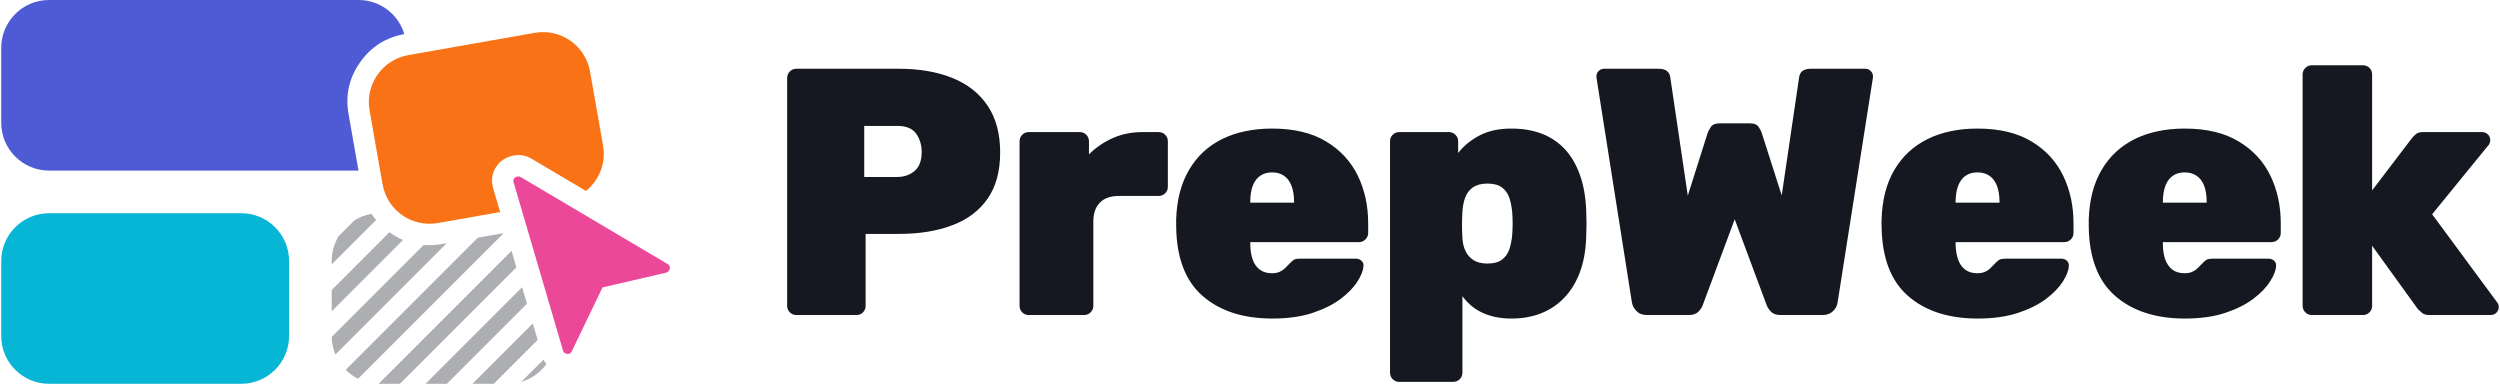
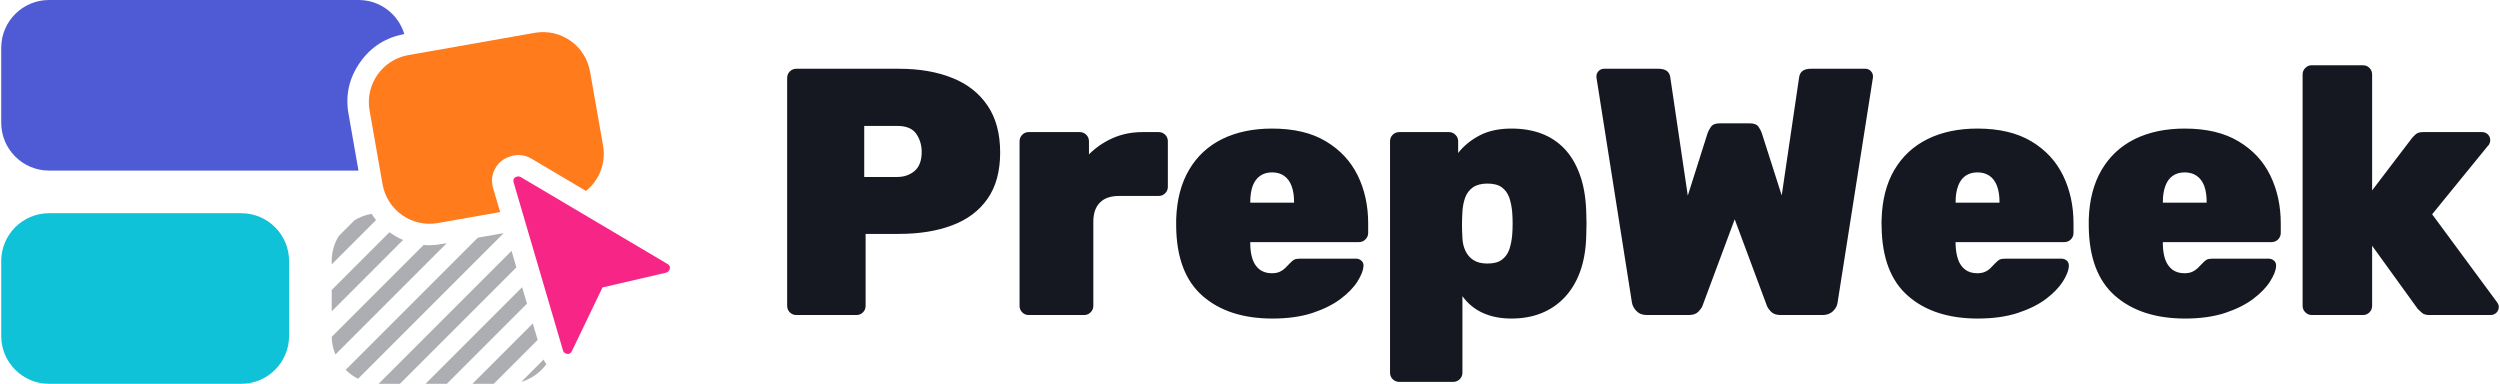
<svg xmlns="http://www.w3.org/2000/svg" viewBox="6 14 234.27 36" width="469" height="72">
  <path d="M10.48 14H39.52C41.55 14 43.26 15.35 43.81 17.2Q41.19 17.67 39.65 19.86Q38.11 22.06 38.58 24.7L39.51 30H10.48C8.01 30 6 27.99 6 25.52V18.48C6 16.01 8.01 14 10.48 14Z" fill="#4f5bd5" />
-   <path d="M10.48 34H28.52C30.99 34 33 36.01 33 38.48V45.52C33 47.99 30.99 50 28.52 50H10.48C8.01 50 6 47.99 6 45.52V38.48C6 36.01 8.01 34 10.48 34Z" fill="#06b6d4" />
+   <path d="M10.48 34H28.52C30.99 34 33 36.01 33 38.48V45.52C33 47.99 30.99 50 28.52 50H10.48C8.01 50 6 47.99 6 45.52V38.48C6 36.01 8.01 34 10.48 34Z" fill="#0fc2d8" />
  <path d="M39.47 49.53C39.04 49.31 38.65 49.03 38.31 48.69L50.71 36.29L53.13 35.87ZM41.48 50C41.45 50 41.43 50 41.4 50L53.87 37.53L54.32 39.08L43.4 50ZM37.35 47.25C37.13 46.74 37.01 46.18 37 45.6L45.62 36.98Q46.44 37.05 47.31 36.89L47.79 36.81ZM45.8 50 54.86 40.94 55.32 42.48 47.8 50ZM37 43.2V41.2L42.42 35.78Q42.44 35.8 42.47 35.82Q43.06 36.24 43.69 36.51ZM50.2 50 55.86 44.34 56.32 45.88 52.2 50ZM40.74 34.06Q40.93 34.36 41.16 34.64L37 38.8V38.48C37 37.62 37.24 36.82 37.66 36.14L39.14 34.66C39.62 34.36 40.16 34.16 40.74 34.06ZM56.88 47.72Q56.98 47.97 57.13 48.17C56.55 48.95 55.73 49.54 54.78 49.82L56.88 47.72Z" fill="#151821" fill-opacity="0.35" />
-   <path d="M44.18 19.17 56.04 17.08C58.48 16.65 60.8 18.27 61.23 20.71L62.45 27.64C62.75 29.31 62.08 30.92 60.85 31.91L55.75 28.89Q54.83 28.35 53.81 28.65Q52.8 28.95 52.33 29.81Q51.85 30.68 52.15 31.69L52.8 33.89L46.96 34.92C44.52 35.35 42.2 33.73 41.77 31.29L40.55 24.36C40.12 21.92 41.75 19.6 44.18 19.17Z" fill="#f97316" />
-   <path d="M54.73 30.61 68.48 38.75Q68.87 38.98 68.64 39.37Q68.54 39.53 68.35 39.58L62.4 40.96L59.53 46.93Q59.33 47.33 58.92 47.14Q58.74 47.05 58.69 46.86L54.07 31.13Q53.94 30.7 54.37 30.57Q54.56 30.51 54.73 30.61Z" fill="#ec4899" />
+   <path d="M44.18 19.17 56.04 17.08C58.48 16.65 60.8 18.27 61.23 20.71L62.45 27.64C62.75 29.31 62.08 30.92 60.85 31.91L55.75 28.89Q54.83 28.35 53.81 28.65Q52.8 28.95 52.33 29.81Q51.85 30.68 52.15 31.69L52.8 33.89L46.96 34.92C44.52 35.35 42.2 33.73 41.77 31.29L40.55 24.36C40.12 21.92 41.75 19.6 44.18 19.17Z" fill="#ff7b1c" />
+   <path d="M54.73 30.61 68.48 38.75Q68.87 38.98 68.64 39.37Q68.54 39.53 68.35 39.58L62.4 40.96L59.53 46.93Q59.33 47.33 58.92 47.14Q58.74 47.05 58.69 46.86L54.07 31.13Q53.94 30.7 54.37 30.57Q54.56 30.51 54.73 30.61Z" fill="#f72585" />
  <path d="M80.58 43.55Q80.23 43.55 79.97 43.3Q79.72 43.05 79.72 42.69V21.32Q79.72 20.95 79.97 20.7Q80.23 20.45 80.58 20.45H90.21Q93.08 20.45 95.21 21.31Q97.34 22.16 98.52 23.91Q99.7 25.65 99.7 28.3Q99.7 30.95 98.52 32.64Q97.34 34.33 95.21 35.13Q93.08 35.94 90.21 35.94H87.08V42.69Q87.08 43.05 86.83 43.3Q86.58 43.55 86.22 43.55H80.58ZM86.95 30.6H90.05Q91.01 30.6 91.68 30.03Q92.34 29.46 92.34 28.25Q92.34 27.3 91.83 26.55Q91.31 25.81 90.05 25.81H86.95V30.6ZM102.38 43.55Q102.02 43.55 101.77 43.3Q101.52 43.05 101.52 42.69V27.26Q101.52 26.9 101.77 26.64Q102.02 26.39 102.38 26.39H107.17Q107.52 26.39 107.78 26.64Q108.03 26.9 108.03 27.26V28.48Q109 27.51 110.27 26.95Q111.54 26.39 113.06 26.39H114.57Q114.93 26.39 115.18 26.64Q115.43 26.89 115.43 27.25V31.52Q115.43 31.88 115.18 32.13Q114.93 32.38 114.57 32.38H110.85Q109.67 32.38 109.06 33Q108.44 33.62 108.44 34.79V42.69Q108.44 43.05 108.18 43.3Q107.93 43.55 107.57 43.55H102.38ZM125.24 43.88Q121.12 43.88 118.69 41.76Q116.26 39.64 116.21 35.24Q116.21 35.1 116.21 34.89Q116.21 34.68 116.21 34.56Q116.3 31.83 117.42 29.93Q118.53 28.03 120.53 27.04Q122.53 26.06 125.21 26.06Q128.27 26.06 130.26 27.26Q132.25 28.45 133.24 30.46Q134.22 32.47 134.22 34.95V35.85Q134.22 36.2 133.96 36.46Q133.71 36.71 133.35 36.71H123.16Q123.16 36.73 123.16 36.78Q123.16 36.84 123.16 36.9Q123.17 37.72 123.38 38.33Q123.59 38.94 124.05 39.29Q124.51 39.63 125.18 39.63Q125.61 39.63 125.91 39.5Q126.2 39.37 126.43 39.15Q126.65 38.93 126.82 38.75Q127.12 38.43 127.31 38.34Q127.5 38.26 127.89 38.26H133.06Q133.38 38.26 133.59 38.46Q133.81 38.65 133.78 38.98Q133.74 39.57 133.21 40.41Q132.68 41.25 131.63 42.04Q130.58 42.83 128.98 43.36Q127.38 43.88 125.24 43.88ZM123.16 33.01H127.27V32.96Q127.27 32.06 127.03 31.43Q126.79 30.81 126.33 30.49Q125.87 30.17 125.21 30.17Q124.55 30.17 124.09 30.49Q123.63 30.81 123.39 31.43Q123.16 32.06 123.16 32.96V33.01ZM137.13 49.82Q136.78 49.82 136.52 49.57Q136.27 49.32 136.27 48.96V27.25Q136.27 26.89 136.52 26.64Q136.78 26.39 137.13 26.39H141.8Q142.15 26.39 142.4 26.64Q142.66 26.89 142.66 27.25V28.35Q143.43 27.36 144.66 26.71Q145.89 26.06 147.66 26.06Q149.21 26.06 150.45 26.52Q151.69 26.98 152.61 27.93Q153.52 28.88 154.05 30.32Q154.59 31.76 154.67 33.72Q154.7 34.4 154.7 34.97Q154.7 35.54 154.67 36.25Q154.61 38.1 154.08 39.53Q153.55 40.95 152.63 41.91Q151.71 42.88 150.46 43.38Q149.21 43.88 147.66 43.88Q146.15 43.88 144.99 43.36Q143.83 42.84 143.06 41.78V48.96Q143.06 49.32 142.81 49.57Q142.55 49.82 142.2 49.82H137.13ZM145.4 38.72Q146.28 38.72 146.75 38.37Q147.23 38.02 147.45 37.42Q147.66 36.81 147.73 36.03Q147.81 34.97 147.73 33.91Q147.66 33.13 147.45 32.52Q147.23 31.92 146.75 31.57Q146.28 31.22 145.4 31.22Q144.57 31.22 144.05 31.57Q143.54 31.93 143.32 32.53Q143.1 33.13 143.06 33.86Q143.02 34.55 143.02 35.08Q143.02 35.62 143.06 36.33Q143.09 37.01 143.35 37.54Q143.6 38.08 144.1 38.4Q144.6 38.72 145.4 38.72ZM160.36 43.55Q159.75 43.55 159.39 43.18Q159.03 42.81 158.96 42.38L155.64 21.32Q155.63 21.27 155.63 21.23Q155.63 21.2 155.63 21.16Q155.63 20.87 155.84 20.66Q156.05 20.45 156.34 20.45H161.46Q162.46 20.45 162.56 21.27L164.2 32.35L166.06 26.48Q166.14 26.24 166.37 25.9Q166.6 25.57 167.17 25.57H170.04Q170.61 25.57 170.84 25.9Q171.07 26.24 171.14 26.48L173.01 32.33L174.64 21.27Q174.74 20.45 175.74 20.45H180.86Q181.15 20.45 181.36 20.66Q181.57 20.87 181.57 21.16Q181.57 21.2 181.57 21.23Q181.57 21.27 181.56 21.32L178.25 42.38Q178.2 42.81 177.83 43.18Q177.45 43.55 176.84 43.55H172.91Q172.3 43.55 172 43.23Q171.7 42.91 171.62 42.68L168.6 34.57L165.58 42.68Q165.5 42.91 165.2 43.23Q164.9 43.55 164.29 43.55H160.36ZM191.4 43.88Q187.29 43.88 184.86 41.76Q182.43 39.64 182.38 35.24Q182.37 35.1 182.37 34.89Q182.37 34.68 182.38 34.56Q182.46 31.83 183.58 29.93Q184.7 28.03 186.7 27.04Q188.69 26.06 191.37 26.06Q194.43 26.06 196.43 27.26Q198.42 28.45 199.4 30.46Q200.38 32.47 200.38 34.95V35.85Q200.38 36.2 200.13 36.46Q199.87 36.71 199.52 36.71H189.32Q189.32 36.73 189.32 36.78Q189.32 36.84 189.32 36.9Q189.34 37.72 189.55 38.33Q189.76 38.94 190.22 39.29Q190.67 39.63 191.35 39.63Q191.77 39.63 192.07 39.5Q192.37 39.37 192.59 39.15Q192.82 38.93 192.98 38.75Q193.28 38.43 193.47 38.34Q193.67 38.26 194.06 38.26H199.22Q199.55 38.26 199.76 38.46Q199.97 38.65 199.94 38.98Q199.91 39.57 199.38 40.41Q198.84 41.25 197.8 42.04Q196.75 42.83 195.14 43.36Q193.54 43.88 191.4 43.88ZM189.32 33.01H193.44V32.96Q193.44 32.06 193.2 31.43Q192.96 30.81 192.5 30.49Q192.03 30.17 191.37 30.17Q190.72 30.17 190.25 30.49Q189.79 30.81 189.56 31.43Q189.32 32.06 189.32 32.96V33.01ZM210.84 43.88Q206.73 43.88 204.29 41.76Q201.86 39.64 201.81 35.24Q201.81 35.1 201.81 34.89Q201.81 34.68 201.81 34.56Q201.9 31.83 203.02 29.93Q204.14 28.03 206.13 27.04Q208.13 26.06 210.81 26.06Q213.87 26.06 215.86 27.26Q217.86 28.45 218.84 30.46Q219.82 32.47 219.82 34.95V35.85Q219.82 36.2 219.57 36.46Q219.31 36.71 218.95 36.71H208.76Q208.76 36.73 208.76 36.78Q208.76 36.84 208.76 36.9Q208.77 37.72 208.98 38.33Q209.2 38.94 209.65 39.29Q210.11 39.63 210.78 39.63Q211.21 39.63 211.51 39.5Q211.8 39.37 212.03 39.15Q212.26 38.93 212.42 38.75Q212.72 38.43 212.91 38.34Q213.1 38.26 213.49 38.26H218.66Q218.98 38.26 219.2 38.46Q219.41 38.65 219.38 38.98Q219.35 39.57 218.81 40.41Q218.28 41.25 217.23 42.04Q216.18 42.83 214.58 43.36Q212.98 43.88 210.84 43.88ZM208.76 33.01H212.87V32.96Q212.87 32.06 212.64 31.43Q212.4 30.81 211.93 30.49Q211.47 30.17 210.81 30.17Q210.15 30.17 209.69 30.49Q209.23 30.81 209 31.43Q208.76 32.06 208.76 32.96V33.01ZM222.73 43.55Q222.38 43.55 222.13 43.3Q221.87 43.05 221.87 42.69V20.98Q221.87 20.62 222.13 20.37Q222.38 20.12 222.73 20.12H227.53Q227.89 20.12 228.14 20.37Q228.39 20.62 228.39 20.98V31.86L232.13 26.95Q232.27 26.78 232.5 26.58Q232.73 26.39 233.17 26.39H238.7Q239.03 26.39 239.25 26.61Q239.47 26.83 239.47 27.16Q239.47 27.29 239.41 27.44Q239.36 27.6 239.25 27.68L234.02 34.1L240.08 42.31Q240.27 42.55 240.27 42.78Q240.27 43.11 240.05 43.33Q239.82 43.55 239.5 43.55H233.77Q233.28 43.55 233.05 43.33Q232.82 43.12 232.68 42.99L228.39 37.05V42.69Q228.39 43.05 228.14 43.3Q227.89 43.55 227.53 43.55H222.73Z" fill="#151821" />
</svg>
